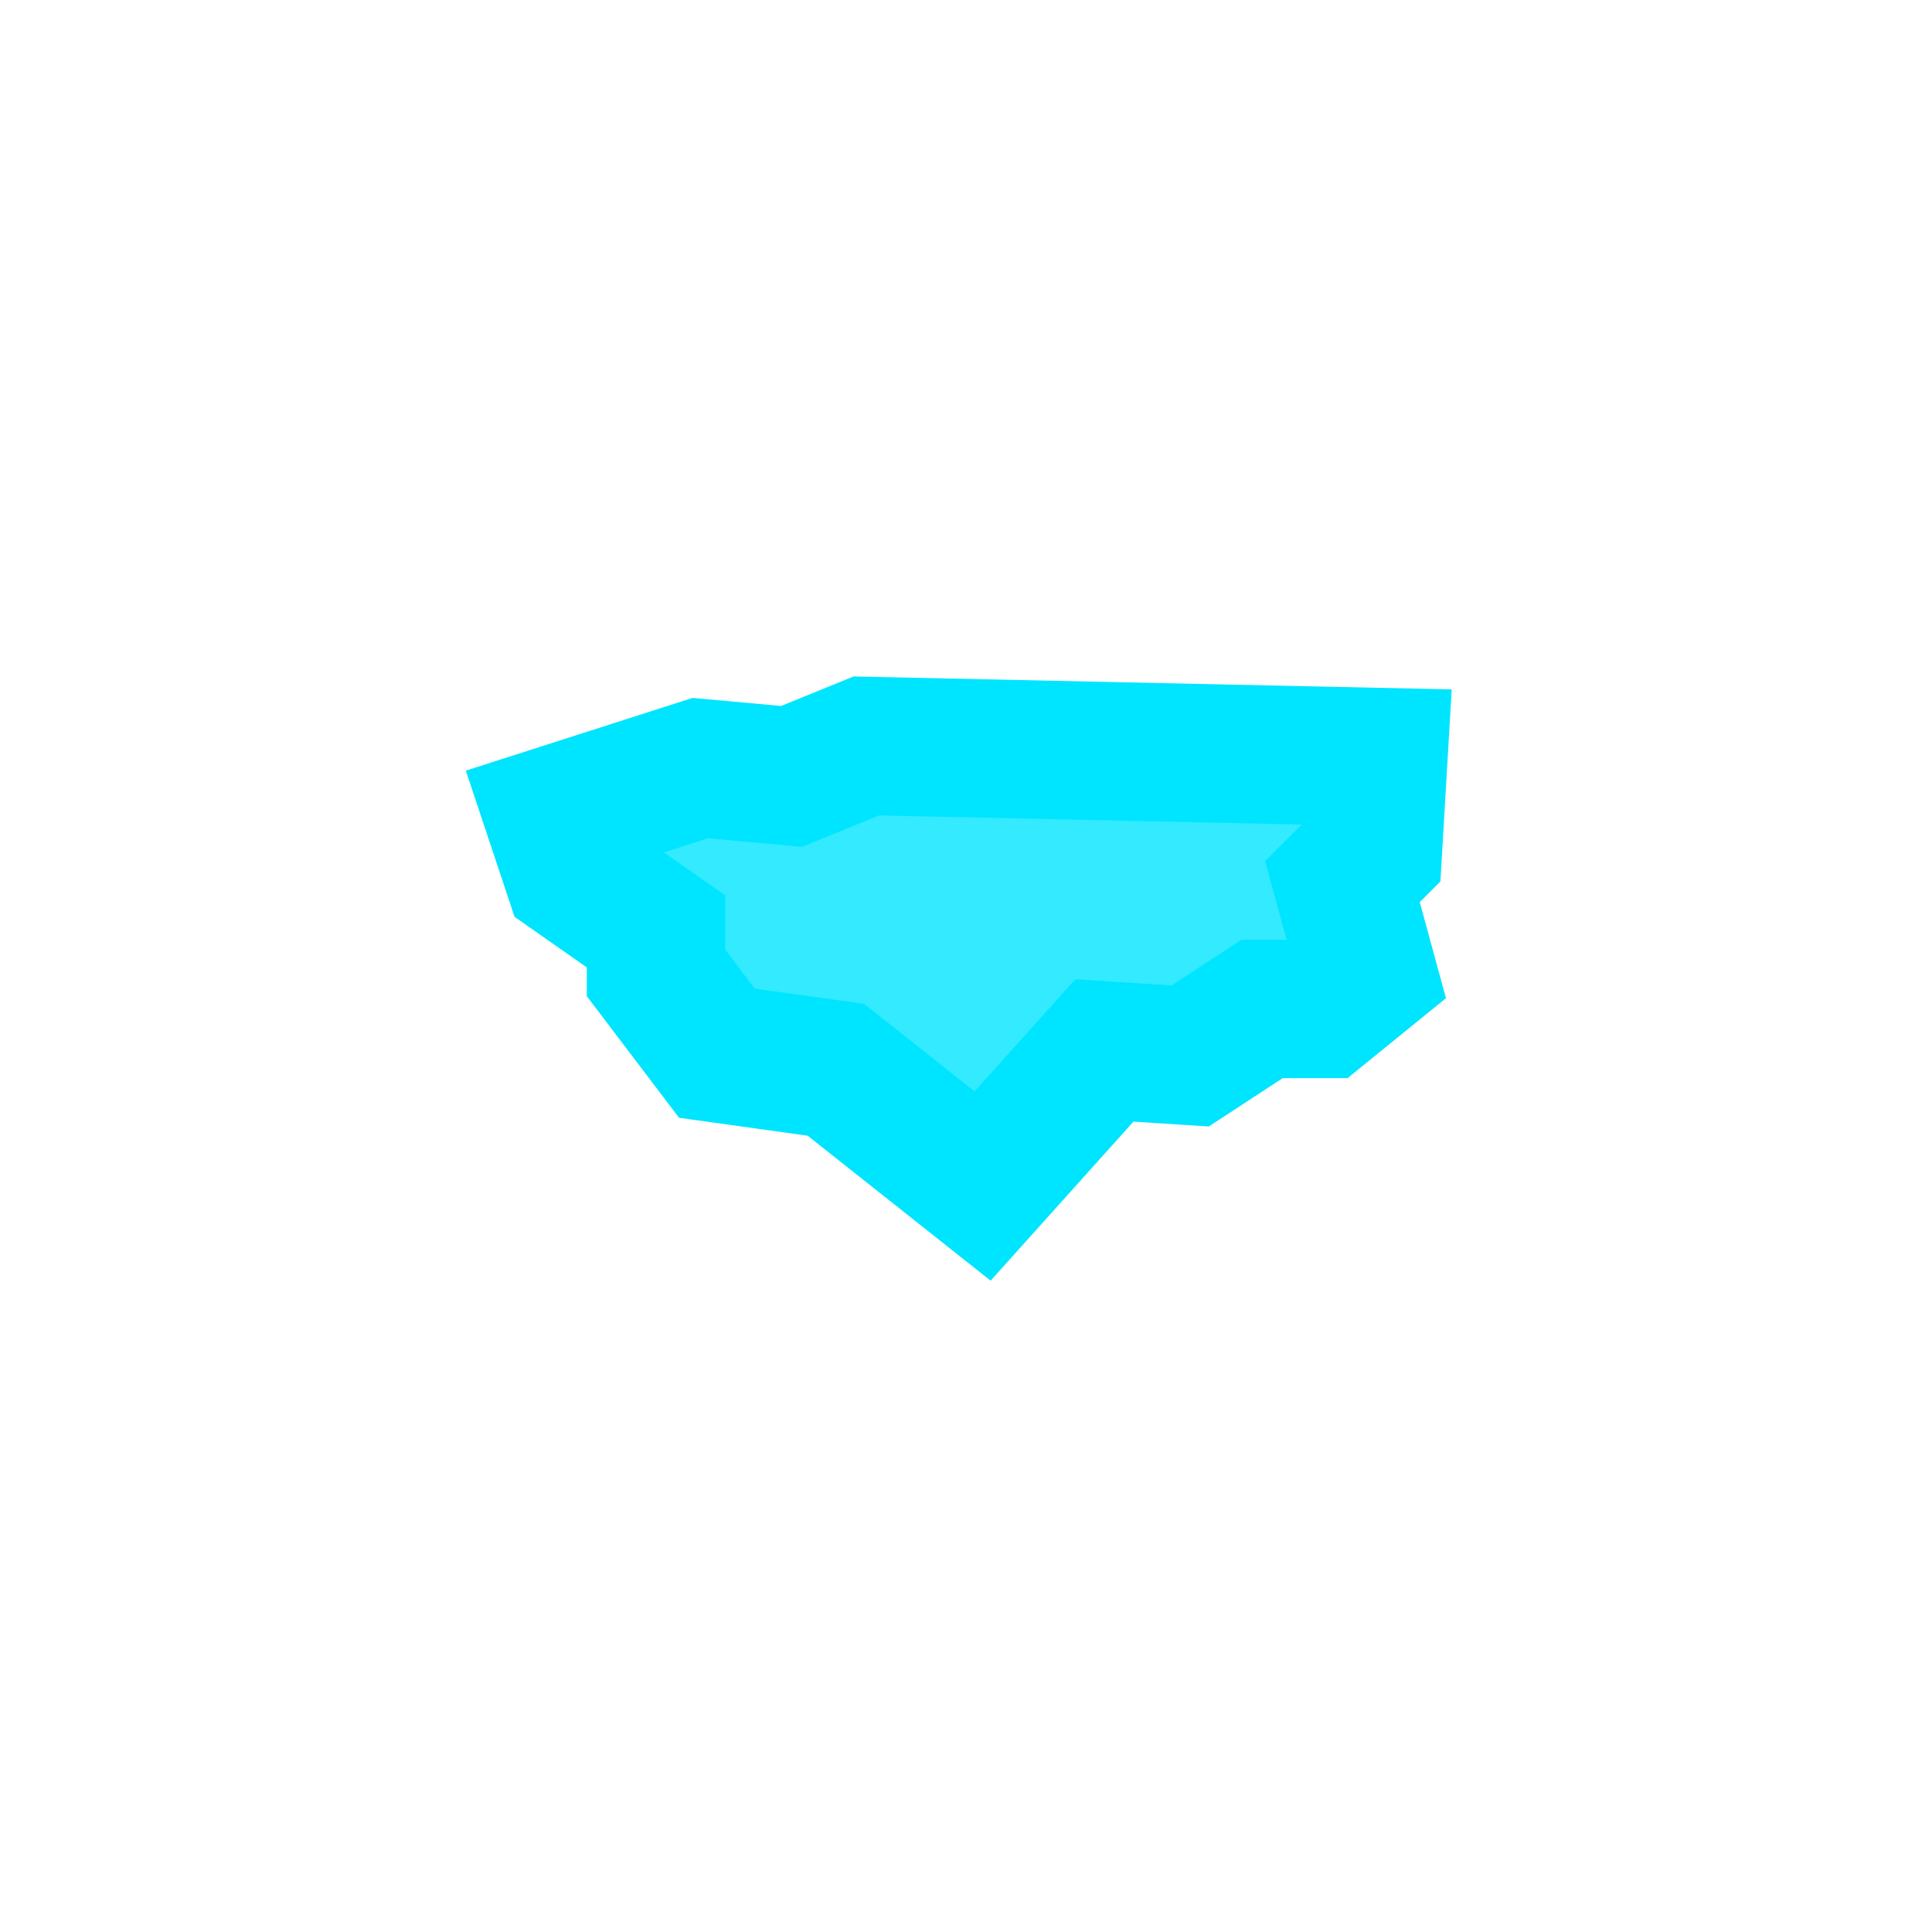
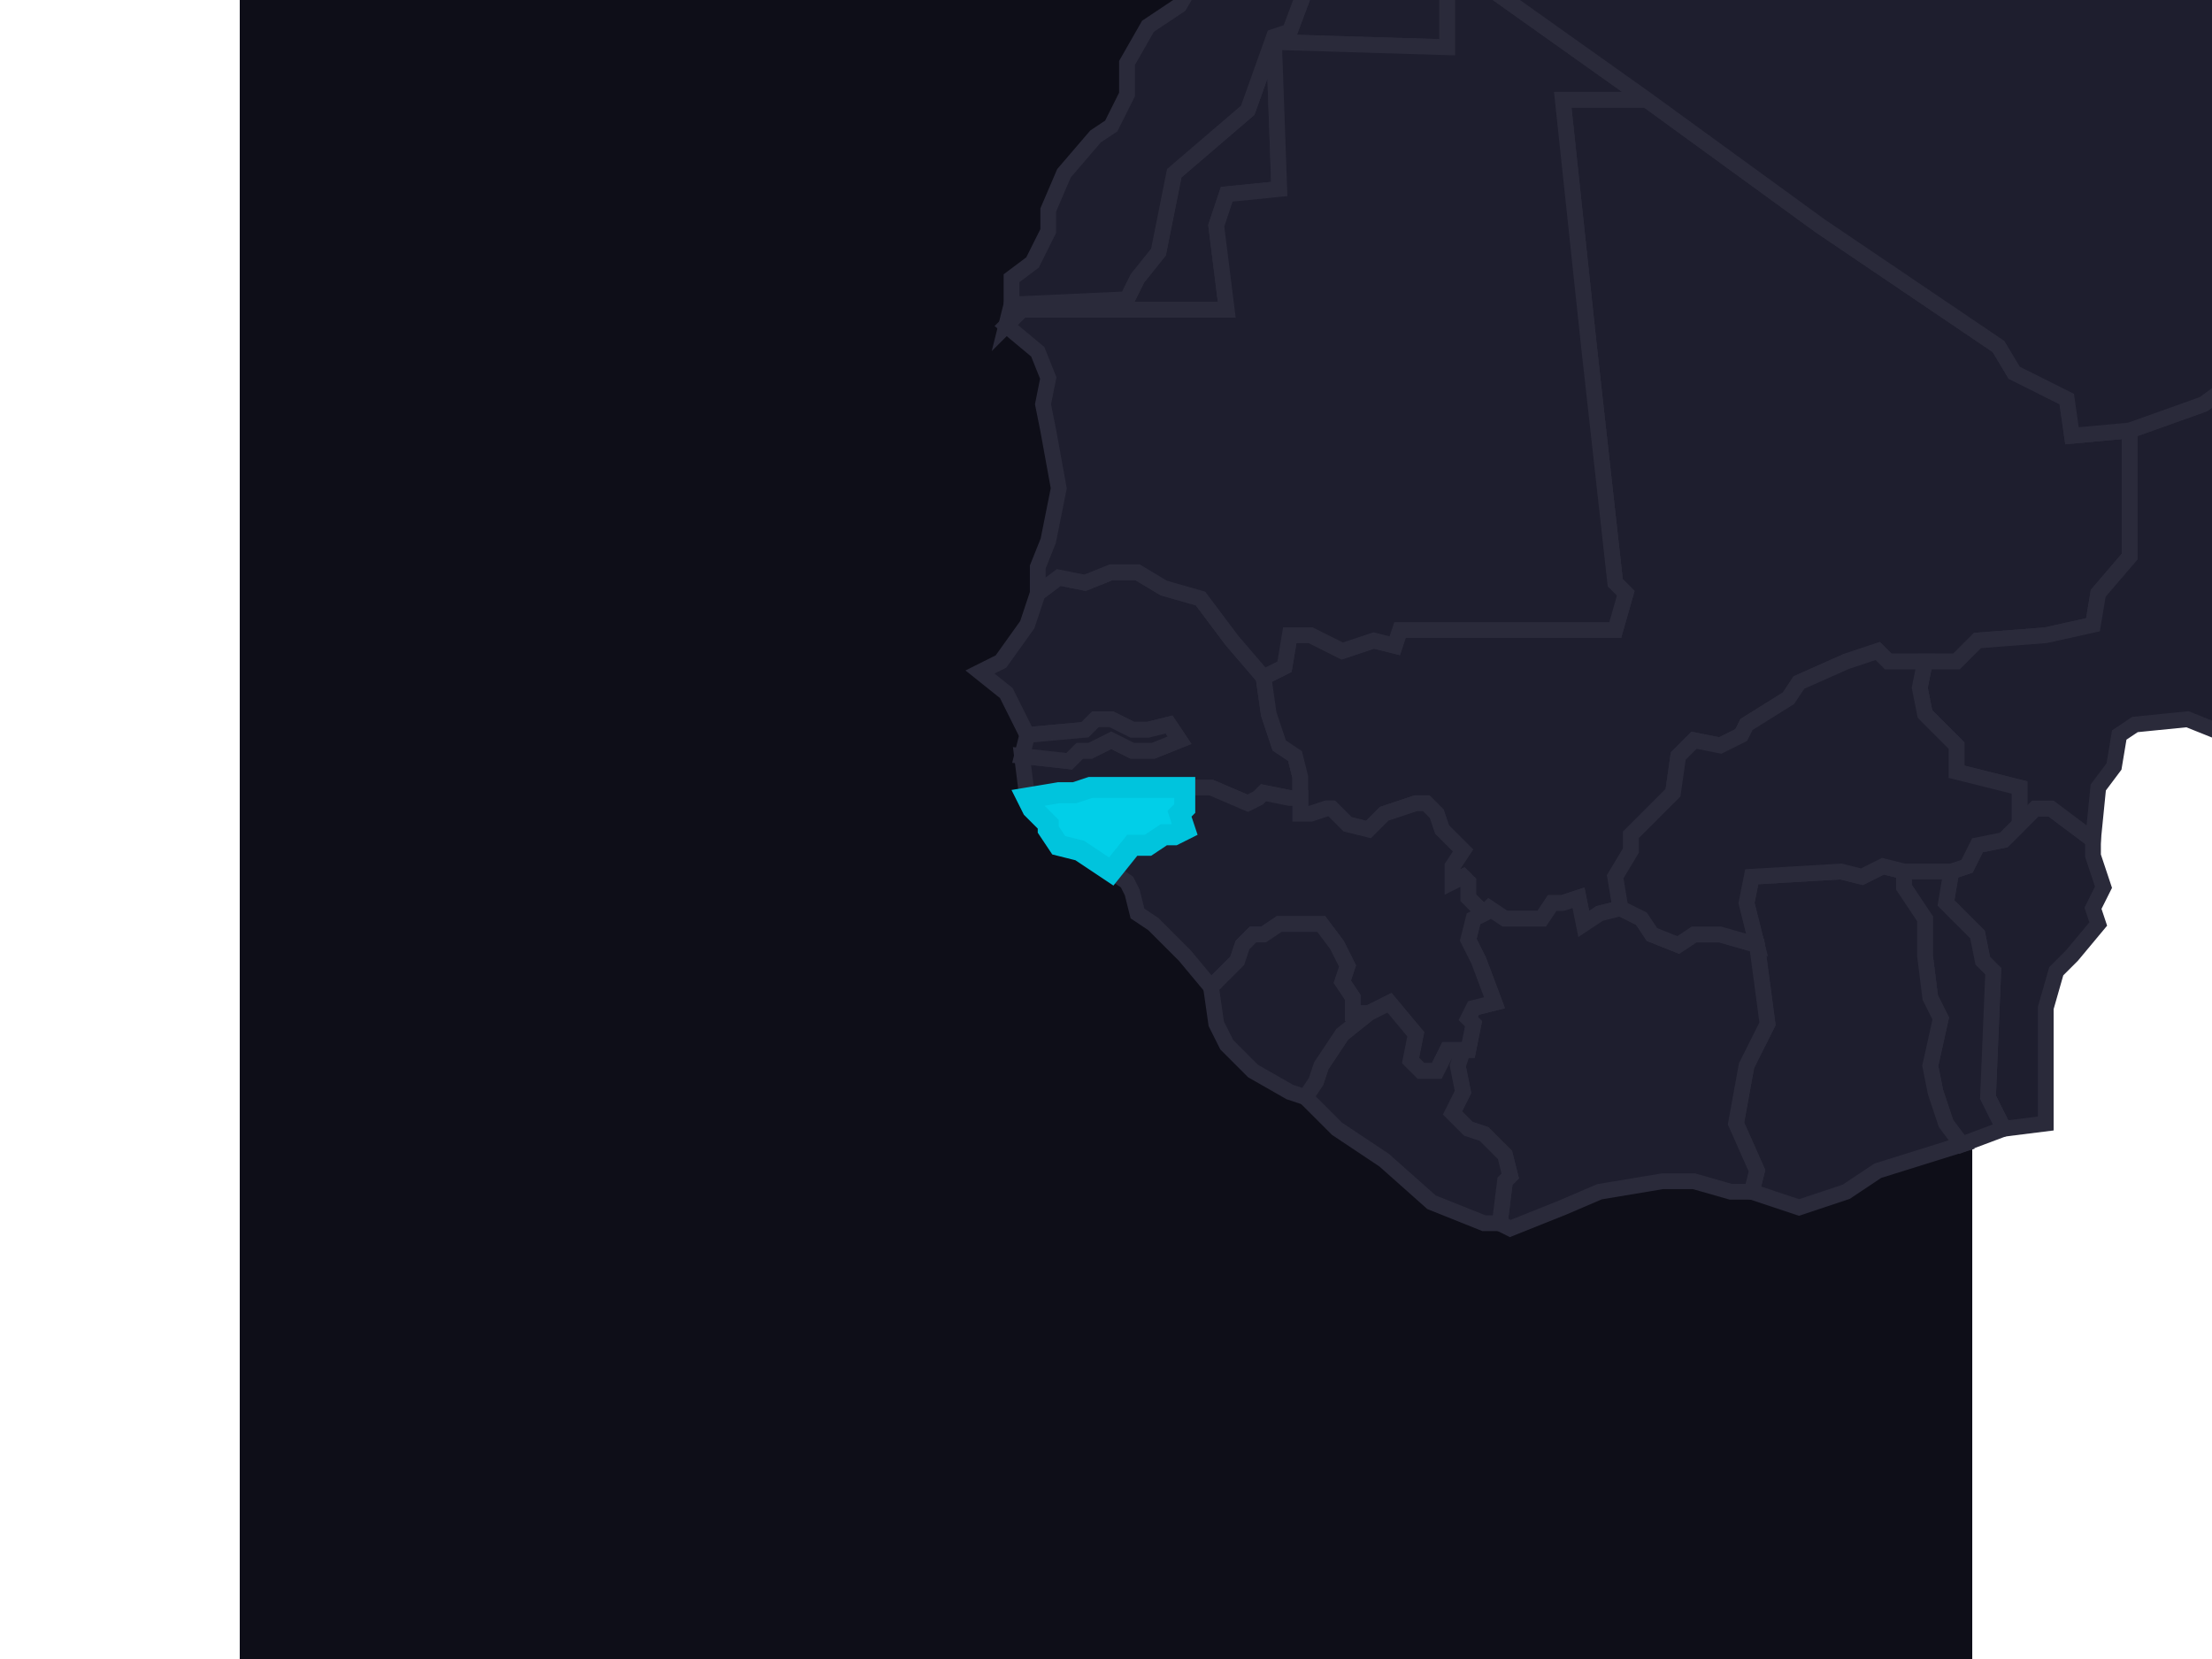
- <svg xmlns="http://www.w3.org/2000/svg" viewBox="-18.68 -14.63 6.98 5.59" width="300" height="300" preserveAspectRatio="xMidYMid meet">
-   <path d="M-16.68,-12.38L-16.15,-12.55L-15.82,-12.52L-15.55,-12.63L-13.70,-12.59L-13.72,-12.25L-13.83,-12.14L-13.74,-11.81L-13.90,-11.68L-14.12,-11.68L-14.38,-11.51L-14.69,-11.53L-15.13,-11.04L-15.66,-11.46L-16.09,-11.52L-16.31,-11.81L-16.31,-11.96L-16.61,-12.17L-16.68,-12.38Z" fill="#00e5ff" stroke="#00e5ff" stroke-width="0.5" fill-opacity="0.8" />
+ <svg xmlns="http://www.w3.org/2000/svg" viewBox="-31.7 -27.7 33.0 31.6" width="400" height="300" preserveAspectRatio="xMidYMid meet">
+   <rect x="-31.7" y="-27.7" width="33.0" height="31.6" fill="#0e0e18" />
+   <path d="M-8.7,-28.8L-8.7,-28.7L-8.7,-28.5L-8.7,-26.8L-12.0,-26.9L-11.9,-24.1L-12.9,-24.0L-13.1,-23.4L-12.9,-21.8L-16.8,-21.8L-17.1,-21.5L-17.0,-21.9L-17.0,-21.9L-14.8,-22.0L-14.6,-22.4L-14.2,-22.9L-13.9,-24.4L-12.5,-25.6L-12.0,-27.0L-11.7,-27.1L-11.4,-27.9L-10.6,-28.0L-10.2,-27.9L-9.7,-27.9L-9.4,-28.2L-8.8,-28.2L-8.8,-28.8L-8.7,-28.8Z" fill="#1e1e2e" stroke="#2a2a3a" stroke-width="0.3" />
+   <path d="M-51.7,-4.2L-52.2,-3.2L-52.6,-2.5L-52.9,-2.1L-53.4,-2.1L-53.6,-2.3L-53.8,-2.4L-54.1,-2.1L-54.5,-2.3L-54.3,-2.7L-54.2,-3.2L-54.0,-3.6L-54.4,-4.2L-54.5,-4.9L-54.0,-5.8L-53.6,-5.7L-52.9,-5.4L-51.8,-4.6L-51.7,-4.2ZM6.2,-57.1L6.7,-56.7L8.1,-56.4L7.6,-55.4L7.5,-54.3L7.2,-54.0L6.7,-54.2L6.8,-53.8L6.0,-53.0L6.0,-52.3L6.5,-52.5L6.8,-51.9L6.8,-51.5L7.1,-51.0L6.7,-50.5L7.0,-49.5L7.5,-49.3L7.4,-48.7L6.5,-47.9L4.6,-48.3L3.1,-47.8L3.0,-47.0L1.8,-46.8L0.7,-47.4L0.3,-47.1L-1.5,-47.8L-1.9,-48.3L-1.4,-49.1L-1.2,-51.9L-2.2,-53.5L-3.0,-54.2L-4.5,-54.8L-4.6,-55.9L-3.3,-56.2L-1.6,-55.8L-1.9,-57.6L-1.0,-56.9L1.3,-58.1L1.6,-59.4L2.5,-59.7L2.7,-59.2L3.1,-59.1L3.6,-58.5L4.3,-57.8L4.8,-57.9L5.7,-57.2L5.9,-57.0L6.2,-57.1ZM8.7,-47.2L9.4,-47.7L9.6,-46.6L9.2,-45.5L8.8,-45.8L8.5,-46.7L8.7,-47.2Z" fill="#1e1e2e" stroke="#2a2a3a" stroke-width="0.3" />
+   <path d="M-16.7,-13.7L-17.1,-14.5L-17.6,-14.9L-17.2,-15.1L-16.7,-15.8L-16.5,-16.4L-16.1,-16.7L-15.6,-16.6L-15.1,-16.8L-14.6,-16.8L-14.1,-16.5L-13.4,-16.3L-12.8,-15.5L-12.2,-14.8L-12.1,-14.1L-11.9,-13.5L-11.6,-13.3L-11.5,-12.9L-11.5,-12.5L-11.7,-12.5L-12.2,-12.6L-12.3,-12.5L-12.5,-12.4L-13.2,-12.7L-13.7,-12.7L-15.5,-12.7L-15.8,-12.6L-16.1,-12.6L-16.7,-12.5L-16.8,-13.3L-15.9,-13.2L-15.7,-13.4L-15.5,-13.4L-15.1,-13.6L-14.7,-13.4L-14.3,-13.4L-13.8,-13.6L-14.0,-13.9L-14.4,-13.8L-14.7,-13.8L-15.1,-14.0L-15.4,-14.0L-15.6,-13.8L-16.7,-13.7Z" fill="#1e1e2e" stroke="#2a2a3a" stroke-width="0.3" />
+   <path d="M-11.5,-12.5L-11.5,-12.9L-11.6,-13.3L-11.9,-13.5L-12.1,-14.1L-12.2,-14.8L-11.8,-15.0L-11.7,-15.6L-11.3,-15.6L-10.7,-15.3L-10.1,-15.5L-9.7,-15.4L-9.6,-15.7L-5.5,-15.7L-5.3,-16.4L-5.5,-16.6L-6.0,-21.1L-6.5,-25.8L-4.9,-25.8L-1.6,-23.4L1.8,-21.1L2.1,-20.6L2.7,-20.3L3.1,-20.1L3.2,-19.4L4.3,-19.5L4.3,-17.1L3.7,-16.4L3.6,-15.8L2.7,-15.6L1.4,-15.5L1.0,-15.1L0.4,-15.1L-0.3,-15.1L-0.5,-15.3L-1.1,-15.1L-2.0,-14.7L-2.2,-14.4L-3.0,-13.9L-3.1,-13.7L-3.5,-13.5L-4.0,-13.6L-4.3,-13.3L-4.4,-12.6L-5.2,-11.8L-5.2,-11.5L-5.5,-11.0L-5.4,-10.4L-5.8,-10.3L-6.1,-10.1L-6.2,-10.6L-6.5,-10.5L-6.7,-10.5L-6.9,-10.2L-7.6,-10.2L-7.9,-10.4L-8.0,-10.3L-8.3,-10.6L-8.3,-10.9L-8.4,-11.0L-8.6,-10.9L-8.6,-11.2L-8.4,-11.5L-8.8,-11.9L-8.9,-12.2L-9.1,-12.4L-9.3,-12.4L-9.6,-12.3L-9.9,-12.2L-10.2,-11.9L-10.6,-12.0L-10.9,-12.3L-11.0,-12.3L-11.3,-12.2L-11.5,-12.2L-11.5,-12.5Z" fill="#1e1e2e" stroke="#2a2a3a" stroke-width="0.3" />
+   <path d="M-17.1,-21.5L-16.8,-21.8L-12.9,-21.8L-13.1,-23.4L-12.9,-24.0L-11.9,-24.1L-12.0,-26.9L-8.7,-26.8L-8.7,-28.5L-4.9,-25.8L-6.5,-25.8L-6.0,-21.1L-5.5,-16.6L-5.3,-16.4L-5.5,-15.7L-9.6,-15.7L-9.7,-15.4L-10.1,-15.5L-10.7,-15.3L-11.3,-15.6L-11.7,-15.6L-11.8,-15.0L-12.2,-14.8L-12.8,-15.5L-13.4,-16.3L-14.1,-16.5L-14.6,-16.8L-15.1,-16.8L-15.6,-16.6L-16.1,-16.7L-16.5,-16.4L-16.5,-16.9L-16.3,-17.4L-16.1,-18.4L-16.3,-19.5L-16.4,-20.0L-16.3,-20.5L-16.5,-21.0L-17.1,-21.5Z" fill="#1e1e2e" stroke="#2a2a3a" stroke-width="0.3" />
+   <path d="M2.7,-6.3L1.9,-6.2L1.6,-6.8L1.7,-9.2L1.5,-9.4L1.4,-9.9L1.1,-10.2L0.8,-10.5L0.9,-11.1L1.2,-11.2L1.4,-11.6L1.9,-11.7L2.2,-12.0L2.5,-12.3L2.8,-12.3L3.6,-11.7L3.6,-11.4L3.8,-10.8L3.6,-10.4L3.7,-10.1L3.2,-9.5L2.9,-9.2L2.7,-8.5L2.7,-7.9L2.7,-6.3Z" fill="#1e1e2e" stroke="#2a2a3a" stroke-width="0.3" />
+   <path d="M14.9,-23.5L15.1,-21.8L15.5,-21.5L15.5,-21.2L15.9,-20.8L15.7,-20.4L15.3,-18.2L15.2,-16.9L14.0,-15.9L13.5,-14.5L14.0,-14.1L14.0,-13.5L14.6,-13.5L14.5,-13.0L14.2,-12.9L14.2,-12.6L14.0,-12.6L13.3,-13.7L13.1,-13.7L12.3,-13.2L11.5,-13.5L11.0,-13.5L10.7,-13.4L10.1,-13.4L9.5,-13.0L9.0,-12.9L7.8,-13.5L7.3,-13.2L6.8,-13.2L6.4,-13.6L5.4,-14.0L4.4,-13.9L4.1,-13.7L4.0,-13.1L3.7,-12.7L3.6,-11.7L2.8,-12.3L2.5,-12.3L2.2,-12.0L2.2,-12.7L1.0,-13.0L1.0,-13.5L0.4,-14.1L0.3,-14.6L0.4,-15.1L1.0,-15.1L1.4,-15.5L2.7,-15.6L3.6,-15.8L3.7,-16.4L4.3,-17.1L4.3,-19.5L5.7,-20.0L8.6,-22.1L12.0,-24.2L13.6,-23.7L14.1,-23.1L14.9,-23.5Z" fill="#1e1e2e" stroke="#2a2a3a" stroke-width="0.3" />
+   <path d="M0.9,-11.1L0.8,-10.5L1.1,-10.2L1.4,-9.9L1.5,-9.4L1.7,-9.2L1.6,-6.8L1.9,-6.2L1.1,-5.9L0.8,-6.3L0.6,-6.9L0.5,-7.4L0.7,-8.3L0.5,-8.7L0.4,-9.5L0.4,-10.2L-0.0,-10.8L0.0,-11.1L0.9,-11.1Z" fill="#1e1e2e" stroke="#2a2a3a" stroke-width="0.3" />
+   <path d="M0.0,-11.1L-0.0,-10.8L0.4,-10.2L0.4,-9.5L0.5,-8.7L0.7,-8.3L0.5,-7.4L0.6,-6.9L0.8,-6.3L1.1,-5.9L-0.5,-5.4L-1.1,-5.0L-2.0,-4.7L-2.9,-5.0L-2.8,-5.4L-3.2,-6.3L-3.0,-7.4L-2.6,-8.2L-2.8,-9.7L-3.0,-10.5L-2.9,-11.0L-1.2,-11.1L-0.8,-11.0L-0.4,-11.2L0.0,-11.1Z" fill="#1e1e2e" stroke="#2a2a3a" stroke-width="0.3" />
+   <path d="M-8.0,-10.3L-7.9,-10.4L-7.6,-10.2L-6.9,-10.2L-6.7,-10.5L-6.5,-10.5L-6.2,-10.6L-6.1,-10.1L-5.8,-10.3L-5.4,-10.4L-5.0,-10.2L-4.8,-9.9L-4.3,-9.7L-4.0,-9.9L-3.5,-9.9L-2.8,-9.7L-2.6,-8.2L-3.0,-7.4L-3.2,-6.3L-2.8,-5.4L-2.9,-5.0L-3.3,-5.0L-4.0,-5.2L-4.6,-5.2L-5.8,-5.0L-6.5,-4.7L-7.5,-4.3L-7.7,-4.4L-7.6,-5.2L-7.5,-5.3L-7.6,-5.7L-8.0,-6.1L-8.3,-6.2L-8.6,-6.5L-8.4,-6.9L-8.5,-7.4L-8.4,-7.7L-8.3,-7.7L-8.2,-8.2L-8.3,-8.3L-8.2,-8.5L-7.8,-8.6L-8.1,-9.4L-8.3,-9.8L-8.2,-10.2L-8.0,-10.3Z" fill="#1e1e2e" stroke="#2a2a3a" stroke-width="0.3" />
+   <path d="M-13.7,-12.7L-13.2,-12.7L-12.5,-12.4L-12.3,-12.5L-12.2,-12.6L-11.7,-12.5L-11.5,-12.5L-11.5,-12.2L-11.3,-12.2L-11.0,-12.3L-10.9,-12.3L-10.6,-12.0L-10.2,-11.9L-9.9,-12.2L-9.6,-12.3L-9.3,-12.4L-9.1,-12.4L-8.9,-12.2L-8.8,-11.9L-8.4,-11.5L-8.6,-11.2L-8.6,-10.9L-8.4,-11.0L-8.3,-10.9L-8.3,-10.6L-8.0,-10.3L-8.2,-10.2L-8.3,-9.8L-8.1,-9.4L-7.8,-8.6L-8.2,-8.5L-8.3,-8.3L-8.2,-8.2L-8.3,-7.7L-8.4,-7.7L-8.7,-7.7L-8.9,-7.3L-9.2,-7.3L-9.4,-7.5L-9.3,-8.0L-9.8,-8.6L-10.0,-8.5L-10.2,-8.4L-10.5,-8.4L-10.5,-8.7L-10.7,-9.0L-10.6,-9.3L-10.8,-9.7L-11.1,-10.1L-11.9,-10.1L-12.2,-9.9L-12.4,-9.9L-12.6,-9.7L-12.7,-9.4L-13.2,-8.9L-13.7,-9.5L-14.1,-9.9L-14.3,-10.1L-14.6,-10.3L-14.7,-10.7L-14.8,-10.9L-15.1,-11.1L-14.7,-11.6L-14.4,-11.6L-14.1,-11.8L-13.9,-11.8L-13.7,-11.9L-13.8,-12.2L-13.7,-12.3L-13.7,-12.7Z" fill="#1e1e2e" stroke="#2a2a3a" stroke-width="0.3" />
+   <path d="M-8.4,-7.7L-8.5,-7.4L-8.4,-6.9L-8.6,-6.5L-8.3,-6.2L-8.0,-6.1L-7.6,-5.7L-7.5,-5.3L-7.6,-5.2L-7.7,-4.4L-8.0,-4.4L-9.0,-4.8L-9.9,-5.6L-10.8,-6.2L-11.4,-6.8L-11.2,-7.1L-11.1,-7.4L-10.7,-8.0L-10.2,-8.4L-10.0,-8.5L-9.8,-8.6L-9.3,-8.0L-9.4,-7.5L-9.2,-7.3L-8.9,-7.3L-8.7,-7.7L-8.4,-7.7Z" fill="#1e1e2e" stroke="#2a2a3a" stroke-width="0.3" />
+   <path d="M-13.2,-8.9L-12.7,-9.4L-12.6,-9.7L-12.4,-9.9L-12.2,-9.9L-11.9,-10.1L-11.1,-10.1L-10.8,-9.7L-10.6,-9.3L-10.7,-9.0L-10.5,-8.7L-10.5,-8.4L-10.2,-8.4L-10.7,-8.0L-11.1,-7.4L-11.2,-7.1L-11.4,-6.8L-11.7,-6.9L-12.4,-7.3L-12.9,-7.8L-13.1,-8.2L-13.2,-8.9Z" fill="#1e1e2e" stroke="#2a2a3a" stroke-width="0.3" />
+   <path d="M-5.4,-10.4L-5.5,-11.0L-5.2,-11.5L-5.2,-11.8L-4.4,-12.6L-4.3,-13.3L-4.0,-13.6L-3.5,-13.5L-3.1,-13.7L-3.0,-13.9L-2.2,-14.4L-2.0,-14.7L-1.1,-15.1L-0.5,-15.3L-0.3,-15.1L0.4,-15.1L0.3,-14.6L0.4,-14.1L1.0,-13.5L1.0,-13.0L2.2,-12.7L2.2,-12.0L1.9,-11.7L1.4,-11.6L1.2,-11.2L0.9,-11.1L0.0,-11.1L-0.4,-11.2L-0.8,-11.0L-1.2,-11.1L-2.9,-11.0L-3.0,-10.5L-2.8,-9.7L-3.5,-9.9L-4.0,-9.9L-4.3,-9.7L-4.8,-9.9L-5.0,-10.2L-5.4,-10.4Z" fill="#1e1e2e" stroke="#2a2a3a" stroke-width="0.3" />
+   <path d="M-16.7,-13.7L-15.6,-13.8L-15.4,-14.0L-15.1,-14.0L-14.7,-13.8L-14.4,-13.8L-14.0,-13.9L-13.8,-13.6L-14.3,-13.4L-14.7,-13.4L-15.1,-13.6L-15.5,-13.4L-15.7,-13.4L-15.9,-13.2L-16.8,-13.3L-16.7,-13.7Z" fill="#1e1e2e" stroke="#2a2a3a" stroke-width="0.3" />
+   <path d="M-8.7,-28.5L-8.7,-28.7L-8.7,-28.8L-8.7,-30.1L-7.1,-31.0L-6.1,-31.2L-5.2,-31.5L-4.9,-32.1L-3.7,-32.5L-3.6,-33.4L-3.1,-33.5L-2.6,-33.9L-1.3,-34.1L-1.1,-34.6L-1.4,-34.8L-1.7,-36.1L-1.8,-36.8L-2.2,-37.6L-1.2,-38.3L-0.1,-38.5L0.5,-39.0L1.5,-39.4L3.2,-39.6L4.8,-39.7L5.3,-39.5L6.3,-40.0L7.3,-40.0L7.7,-39.7L8.4,-39.8L8.2,-39.2L8.4,-38.0L8.1,-37.0L7.5,-36.3L7.6,-35.4L8.4,-34.7L8.4,-34.4L9.1,-33.9L9.5,-31.8L9.8,-30.8L9.9,-30.3L9.7,-29.3L9.8,-28.8L9.6,-28.2L9.7,-27.5L9.3,-27.0L9.9,-26.2L9.9,-25.8L10.3,-25.2L10.8,-25.4L11.6,-24.8L12.0,-24.2L8.6,-22.1L5.7,-20.0L4.3,-19.5L3.2,-19.4L3.1,-20.1L2.7,-20.3L2.1,-20.6L1.8,-21.1L-1.6,-23.4L-4.9,-25.8L-8.7,-28.5Z" fill="#1e1e2e" stroke="#2a2a3a" stroke-width="0.3" />
+   <path d="M-2.2,-37.6L-1.8,-36.8L-1.7,-36.1L-1.4,-34.8L-1.1,-34.6L-1.3,-34.1L-2.6,-33.9L-3.1,-33.5L-3.6,-33.4L-3.7,-32.5L-4.9,-32.1L-5.2,-31.5L-6.1,-31.2L-7.1,-31.0L-8.7,-30.1L-8.7,-28.8L-8.8,-28.8L-8.8,-28.2L-9.4,-28.2L-9.7,-27.9L-10.2,-27.9L-10.6,-28.0L-11.4,-27.9L-11.7,-27.1L-12.0,-27.0L-12.5,-25.6L-13.9,-24.4L-14.2,-22.9L-14.6,-22.4L-14.8,-22.0L-17.0,-21.9L-17.0,-21.9L-17.0,-22.4L-16.6,-22.7L-16.3,-23.3L-16.3,-23.7L-16.0,-24.4L-15.4,-25.1L-15.1,-25.3L-14.8,-25.9L-14.8,-26.5L-14.4,-27.2L-13.8,-27.6L-13.1,-28.8L-13.1,-28.8L-12.6,-29.2L-11.7,-29.4L-10.9,-30.1L-10.4,-30.4L-9.6,-31.4L-9.8,-32.8L-9.4,-33.9L-9.3,-34.5L-8.7,-35.3L-7.7,-35.8L-6.9,-36.3L-6.2,-37.6L-5.9,-38.3L-5.2,-38.3L-4.6,-37.8L-3.6,-37.9L-2.6,-37.6L-2.2,-37.6Z" fill="#1e1e2e" stroke="#2a2a3a" stroke-width="0.3" />
+   <path d="M-16.7,-12.5L-16.1,-12.6L-15.8,-12.6L-15.5,-12.7L-13.7,-12.7L-13.7,-12.3L-13.8,-12.2L-13.7,-11.9L-13.9,-11.8L-14.1,-11.8L-14.4,-11.6L-14.7,-11.6L-15.1,-11.1L-15.7,-11.5L-16.1,-11.6L-16.3,-11.9L-16.3,-12.0L-16.6,-12.3L-16.7,-12.5Z" fill="#00e5ff" stroke="#00c4dd" stroke-width="0.4" fill-opacity="0.9" />
</svg>
